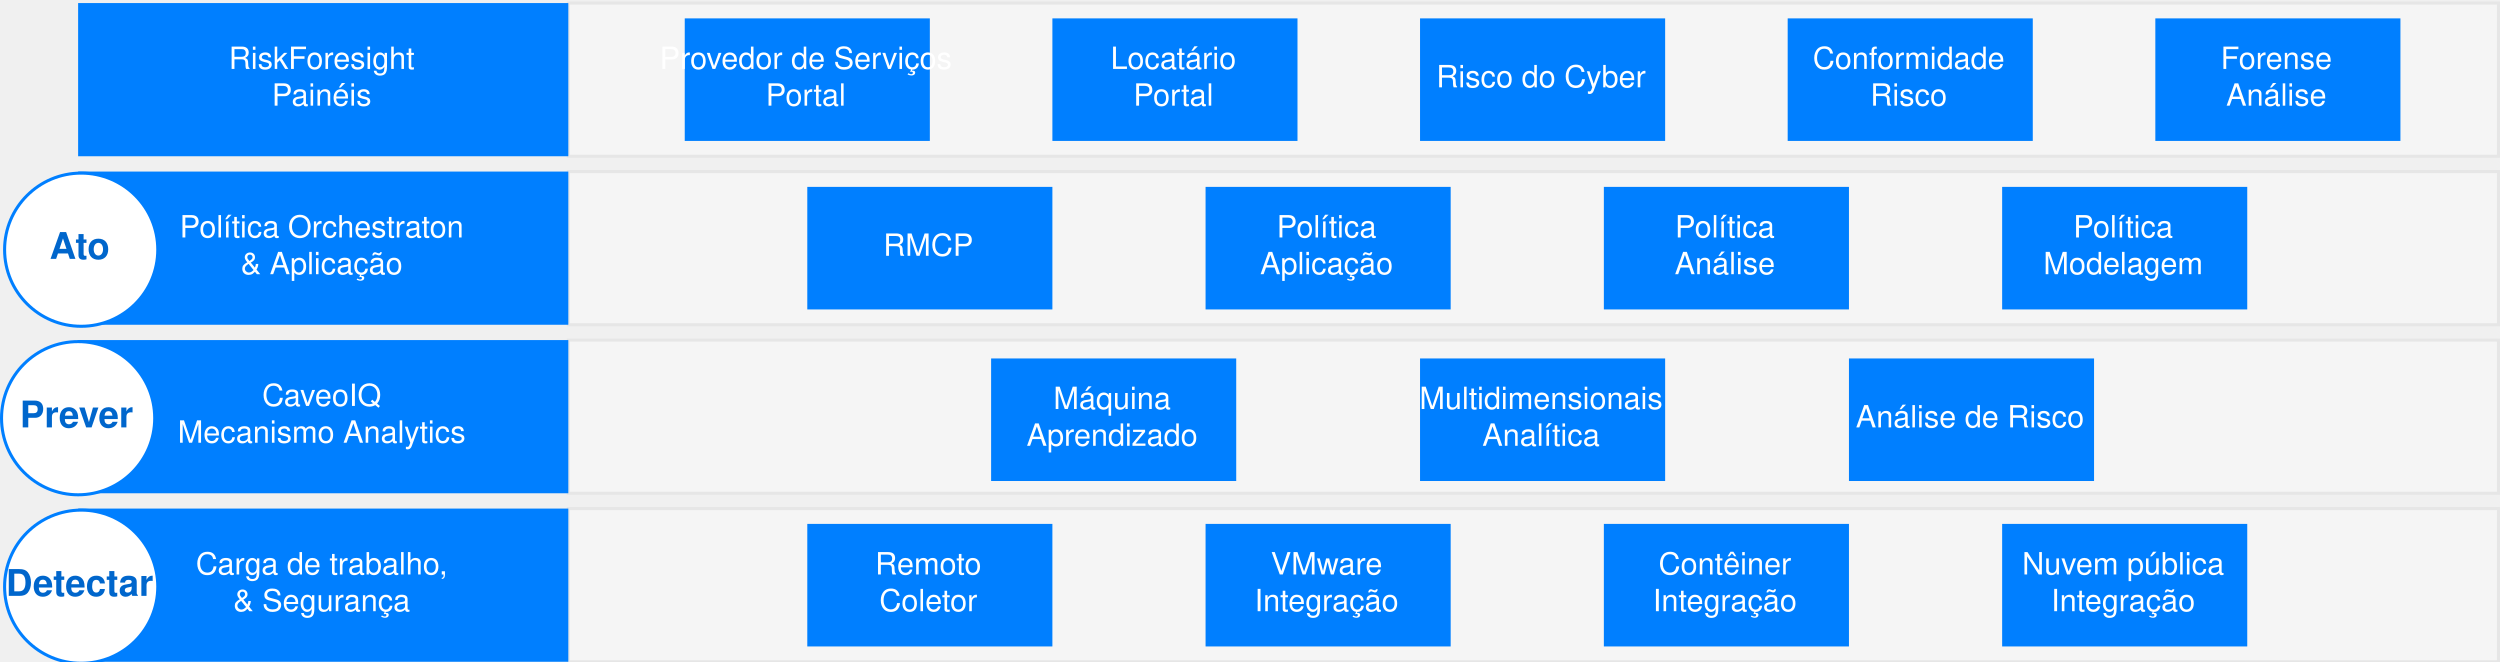
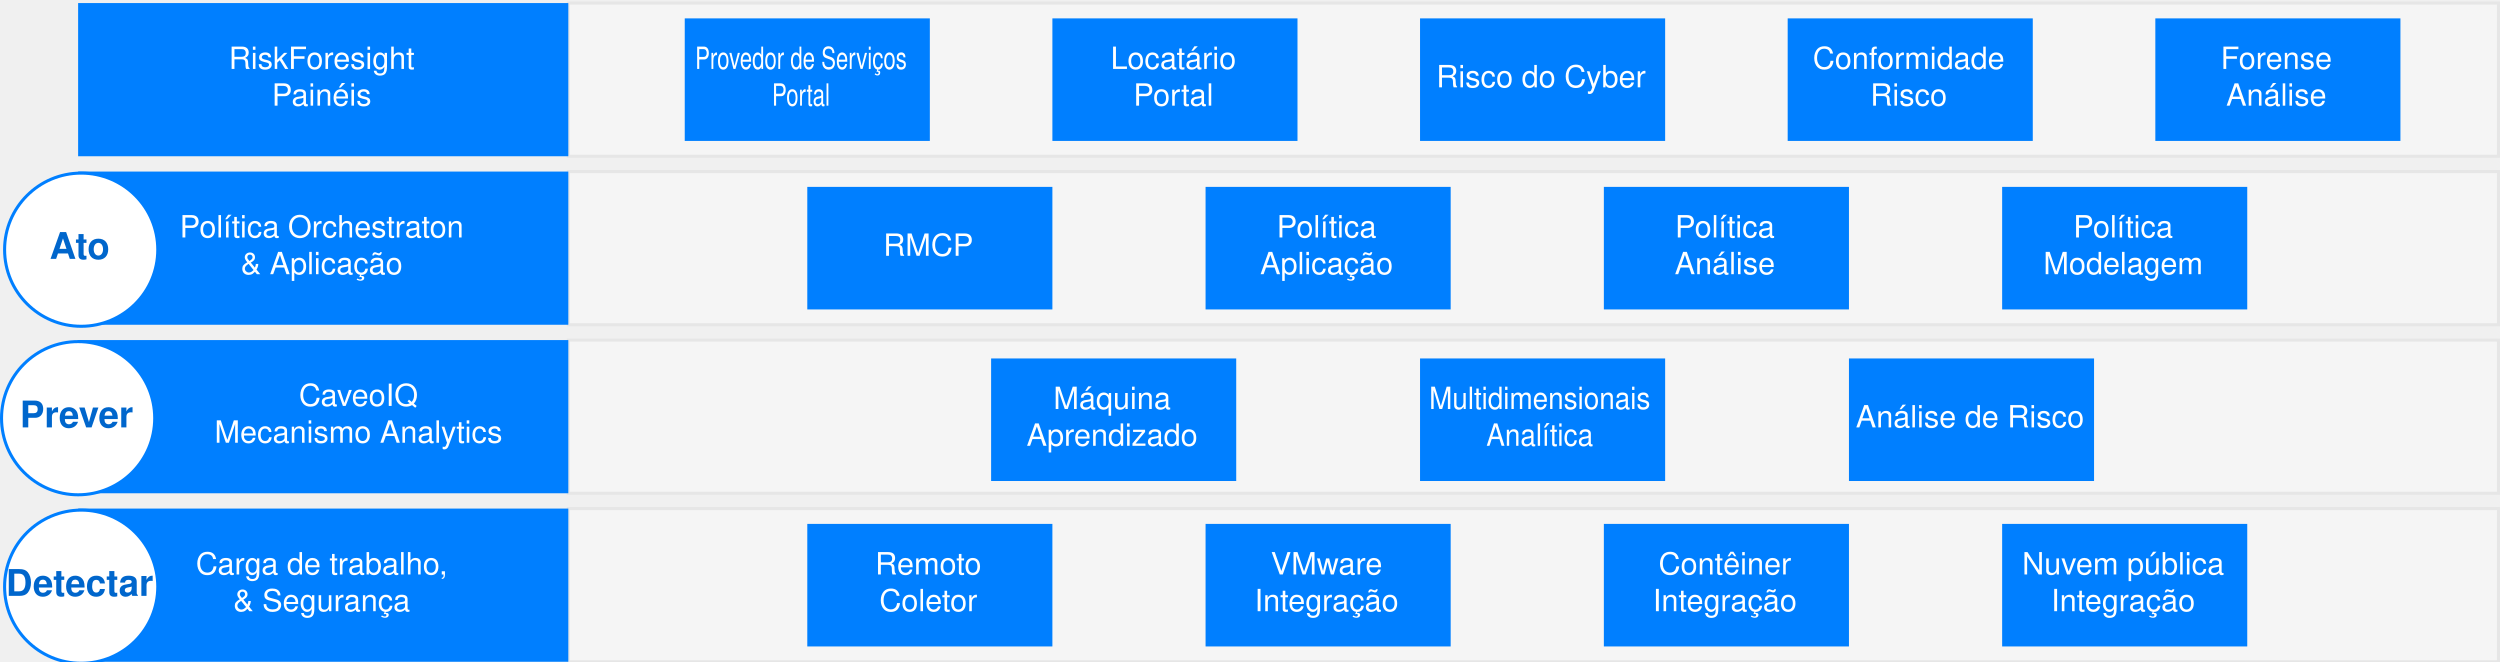
- <svg xmlns="http://www.w3.org/2000/svg" width="816px" height="216px" version="1.1" viewBox="-.5 -.5 816 216">
-   <g fill="#f5f5f5" pointer-events="none" stroke="#e6e6e6">
-     <rect x="185" y="165.5" width="630" height="50" />
-     <rect x="185" y="110.5" width="630" height="50" />
-     <rect x="185" y="55.5" width="630" height="50" />
-     <rect x="185" y=".5" width="630" height="50" />
+ <svg xmlns="http://www.w3.org/2000/svg" width="816px" height="216px" version="1.1" viewBox="-.5 -.5 816 216" id="svg2">
+   <defs id="defs190" />
+   <g fill="#f5f5f5" pointer-events="none" stroke="#e6e6e6" id="g6">
+     <rect x="185" y="165.5" width="630" height="50" id="rect8" />
+     <rect x="185" y="110.5" width="630" height="50" id="rect10" />
+     <rect x="185" y="55.5" width="630" height="50" id="rect12" />
+     <rect x="185" y=".5" width="630" height="50" id="rect14" />
  </g>
-   <rect x="25" y=".5" width="160" height="50" fill="#007fff" pointer-events="none" />
-   <g fill="#fff" font-family="Helvetica" font-size="10px" text-anchor="middle">
-     <text x="104.5" y="22">RiskForesight</text>
-     <text x="104.5" y="34">Painéis</text>
+   <rect x="25" y=".5" width="160" height="50" fill="#007fff" pointer-events="none" id="rect16" />
+   <g fill="#fff" font-family="Helvetica" font-size="10px" text-anchor="middle" id="g18">
+     <text x="104.5" y="22" id="text20">RiskForesight</text>
+     <text x="104.5" y="34" id="text22">Painéis</text>
  </g>
-   <rect x="25" y="55.5" width="160" height="50" fill="#007fff" pointer-events="none" />
-   <g fill="#fff" font-family="Helvetica" font-size="10px" text-anchor="middle">
-     <text x="104.5" y="77">Política Orchestraton</text>
-     <text x="104.5" y="89">&amp; Aplicação</text>
+   <rect x="25" y="55.5" width="160" height="50" fill="#007fff" pointer-events="none" id="rect24" />
+   <g fill="#fff" font-family="Helvetica" font-size="10px" text-anchor="middle" id="g26">
+     <text x="104.5" y="77" id="text28">Política Orchestraton</text>
+     <text x="104.5" y="89" id="text30">&amp; Aplicação</text>
  </g>
-   <rect x="25" y="110.5" width="160" height="50" fill="#007fff" pointer-events="none" />
-   <g fill="#fff" font-family="Helvetica" font-size="10px" text-anchor="middle">
-     <text x="104.5" y="132">CaveoIQ</text>
-     <text x="104.5" y="144">Mecanismo Analytics</text>
+   <rect x="25" y="110.5" width="160" height="50" fill="#007fff" pointer-events="none" id="rect32" />
+   <g font-size="10px" id="g34" transform="translate(12,0)" style="font-size:10px;font-family:Helvetica;text-anchor:middle;fill:#ffffff">
+     <text x="104.5" y="132" id="text36">CaveoIQ</text>
+     <text x="104.5" y="144" id="text38">Mecanismo Analytics</text>
  </g>
-   <rect x="25" y="165.5" width="160" height="50" fill="#007fff" pointer-events="none" />
-   <g fill="#fff" font-family="Helvetica" font-size="10px" text-anchor="middle">
-     <text x="104.5" y="187">Carga de trabalho,</text>
-     <text x="104.5" y="199">&amp; Segurança</text>
+   <rect x="25" y="165.5" width="160" height="50" fill="#007fff" pointer-events="none" id="rect40" />
+   <g fill="#fff" font-family="Helvetica" font-size="10px" text-anchor="middle" id="g42">
+     <text x="104.5" y="187" id="text44">Carga de trabalho,</text>
+     <text x="104.5" y="199" id="text46">&amp; Segurança</text>
  </g>
-   <rect x="223" y="5.5" width="80" height="40" fill="#007fff" pointer-events="none" />
-   <g fill="#fff" font-family="Helvetica" font-size="10px" text-anchor="middle">
-     <text x="262.5" y="22">Provedor de Serviços</text>
-     <text x="262.5" y="34">Portal</text>
+   <rect x="223" y="5.5" width="80" height="40" fill="#007fff" pointer-events="none" id="rect48" />
+   <g font-size="10px" id="g50" transform="matrix(0.72419,0,0,1,70.83677,0)" style="font-size:10px;font-family:Helvetica;text-anchor:middle;fill:#ffffff">
+     <text x="262.5" y="22" id="text52">Provedor de Serviços</text>
+     <text x="262.5" y="34" id="text54">Portal</text>
  </g>
-   <rect x="343" y="5.5" width="80" height="40" fill="#007fff" pointer-events="none" />
-   <g fill="#fff" font-family="Helvetica" font-size="10px" text-anchor="middle">
-     <text x="382.5" y="22">Locatário</text>
-     <text x="382.5" y="34">Portal</text>
+   <rect x="343" y="5.5" width="80" height="40" fill="#007fff" pointer-events="none" id="rect56" />
+   <g fill="#fff" font-family="Helvetica" font-size="10px" text-anchor="middle" id="g58">
+     <text x="382.5" y="22" id="text60">Locatário</text>
+     <text x="382.5" y="34" id="text62">Portal</text>
  </g>
-   <rect x="463" y="5.5" width="80" height="40" fill="#007fff" pointer-events="none" />
-   <g fill="#fff" font-family="Helvetica" font-size="10px" text-anchor="middle">
-     <text x="502.5" y="28">Risco do Cyber</text>
+   <rect x="463" y="5.5" width="80" height="40" fill="#007fff" pointer-events="none" id="rect64" />
+   <g fill="#fff" font-family="Helvetica" font-size="10px" text-anchor="middle" id="g66">
+     <text x="502.5" y="28" id="text68">Risco do Cyber</text>
  </g>
-   <rect x="583" y="5.5" width="80" height="40" fill="#007fff" pointer-events="none" />
-   <g fill="#fff" font-family="Helvetica" font-size="10px" text-anchor="middle">
-     <text x="622.5" y="22">Conformidade</text>
-     <text x="622.5" y="34">Risco</text>
+   <rect x="583" y="5.5" width="80" height="40" fill="#007fff" pointer-events="none" id="rect70" />
+   <g fill="#fff" font-family="Helvetica" font-size="10px" text-anchor="middle" id="g72">
+     <text x="622.5" y="22" id="text74">Conformidade</text>
+     <text x="622.5" y="34" id="text76">Risco</text>
  </g>
-   <rect x="703" y="5.5" width="80" height="40" fill="#007fff" pointer-events="none" />
-   <g fill="#fff" font-family="Helvetica" font-size="10px" text-anchor="middle">
-     <text x="742.5" y="22">Forense</text>
-     <text x="742.5" y="34">Análise</text>
+   <rect x="703" y="5.5" width="80" height="40" fill="#007fff" pointer-events="none" id="rect78" />
+   <g fill="#fff" font-family="Helvetica" font-size="10px" text-anchor="middle" id="g80">
+     <text x="742.5" y="22" id="text82">Forense</text>
+     <text x="742.5" y="34" id="text84">Análise</text>
  </g>
-   <rect x="263" y="60.5" width="80" height="40" fill="#007fff" pointer-events="none" />
-   <g fill="#fff" font-family="Helvetica" font-size="10px" text-anchor="middle">
-     <text x="302.5" y="83">RMCP</text>
+   <rect x="263" y="60.5" width="80" height="40" fill="#007fff" pointer-events="none" id="rect86" />
+   <g fill="#fff" font-family="Helvetica" font-size="10px" text-anchor="middle" id="g88">
+     <text x="302.5" y="83" id="text90">RMCP</text>
  </g>
-   <rect x="393" y="60.5" width="80" height="40" fill="#007fff" pointer-events="none" />
-   <g fill="#fff" font-family="Helvetica" font-size="10px" text-anchor="middle">
-     <text x="432.5" y="77">Política</text>
-     <text x="432.5" y="89">Aplicação</text>
+   <rect x="393" y="60.5" width="80" height="40" fill="#007fff" pointer-events="none" id="rect92" />
+   <g fill="#fff" font-family="Helvetica" font-size="10px" text-anchor="middle" id="g94">
+     <text x="432.5" y="77" id="text96">Política</text>
+     <text x="432.5" y="89" id="text98">Aplicação</text>
  </g>
-   <rect x="523" y="60.5" width="80" height="40" fill="#007fff" pointer-events="none" />
-   <g fill="#fff" font-family="Helvetica" font-size="10px" text-anchor="middle">
-     <text x="562.5" y="77">Política</text>
-     <text x="562.5" y="89">Análise</text>
+   <rect x="523" y="60.5" width="80" height="40" fill="#007fff" pointer-events="none" id="rect100" />
+   <g fill="#fff" font-family="Helvetica" font-size="10px" text-anchor="middle" id="g102">
+     <text x="562.5" y="77" id="text104">Política</text>
+     <text x="562.5" y="89" id="text106">Análise</text>
  </g>
-   <rect x="653" y="60.5" width="80" height="40" fill="#007fff" pointer-events="none" />
-   <g fill="#fff" font-family="Helvetica" font-size="10px" text-anchor="middle">
-     <text x="692.5" y="77">Política</text>
-     <text x="692.5" y="89">Modelagem</text>
+   <rect x="653" y="60.5" width="80" height="40" fill="#007fff" pointer-events="none" id="rect108" />
+   <g fill="#fff" font-family="Helvetica" font-size="10px" text-anchor="middle" id="g110">
+     <text x="692.5" y="77" id="text112">Política</text>
+     <text x="692.5" y="89" id="text114">Modelagem</text>
  </g>
-   <rect x="323" y="116.5" width="80" height="40" fill="#007fff" pointer-events="none" />
-   <g fill="#fff" font-family="Helvetica" font-size="10px" text-anchor="middle">
-     <text x="362.5" y="133">Máquina</text>
-     <text x="362.5" y="145">Aprendizado</text>
+   <rect x="323" y="116.5" width="80" height="40" fill="#007fff" pointer-events="none" id="rect116" />
+   <g fill="#fff" font-family="Helvetica" font-size="10px" text-anchor="middle" id="g118">
+     <text x="362.5" y="133" id="text120">Máquina</text>
+     <text x="362.5" y="145" id="text122">Aprendizado</text>
  </g>
-   <rect x="463" y="116.5" width="80" height="40" fill="#007fff" pointer-events="none" />
-   <g fill="#fff" font-family="Helvetica" font-size="10px" text-anchor="middle">
-     <text x="502.5" y="133">Multidimensionais</text>
-     <text x="502.5" y="145">Analítica</text>
+   <rect x="463" y="116.5" width="80" height="40" fill="#007fff" pointer-events="none" id="rect124" />
+   <g font-size="10px" id="g126" transform="matrix(0.9094231,0,0,1,45.08488,0)" style="font-size:10px;font-family:Helvetica;text-anchor:middle;fill:#ffffff">
+     <text x="502.5" y="133" id="text128">Multidimensionais</text>
+     <text x="502.5" y="145" id="text130">Analítica</text>
  </g>
-   <rect x="603" y="116.5" width="80" height="40" fill="#007fff" pointer-events="none" />
-   <g fill="#fff" font-family="Helvetica" font-size="10px" text-anchor="middle">
-     <text x="642.5" y="139">Análise de Risco</text>
+   <rect x="603" y="116.5" width="80" height="40" fill="#007fff" pointer-events="none" id="rect132" />
+   <g fill="#fff" font-family="Helvetica" font-size="10px" text-anchor="middle" id="g134">
+     <text x="642.5" y="139" id="text136">Análise de Risco</text>
  </g>
-   <rect x="263" y="170.5" width="80" height="40" fill="#007fff" pointer-events="none" />
-   <g fill="#fff" font-family="Helvetica" font-size="10px" text-anchor="middle">
-     <text x="302.5" y="187">Remoto</text>
-     <text x="302.5" y="199">Coletor</text>
+   <rect x="263" y="170.5" width="80" height="40" fill="#007fff" pointer-events="none" id="rect138" />
+   <g fill="#fff" font-family="Helvetica" font-size="10px" text-anchor="middle" id="g140">
+     <text x="302.5" y="187" id="text142">Remoto</text>
+     <text x="302.5" y="199" id="text144">Coletor</text>
  </g>
-   <rect x="393" y="170.5" width="80" height="40" fill="#007fff" pointer-events="none" />
-   <g fill="#fff" font-family="Helvetica" font-size="10px" text-anchor="middle">
-     <text x="432.5" y="187">VMware</text>
-     <text x="432.5" y="199">Integração</text>
+   <rect x="393" y="170.5" width="80" height="40" fill="#007fff" pointer-events="none" id="rect146" />
+   <g fill="#fff" font-family="Helvetica" font-size="10px" text-anchor="middle" id="g148">
+     <text x="432.5" y="187" id="text150">VMware</text>
+     <text x="432.5" y="199" id="text152">Integração</text>
  </g>
-   <rect x="523" y="170.5" width="80" height="40" fill="#007fff" pointer-events="none" />
-   <g fill="#fff" font-family="Helvetica" font-size="10px" text-anchor="middle">
-     <text x="562.5" y="187">Contêiner</text>
-     <text x="562.5" y="199">Integração</text>
+   <rect x="523" y="170.5" width="80" height="40" fill="#007fff" pointer-events="none" id="rect154" />
+   <g fill="#fff" font-family="Helvetica" font-size="10px" text-anchor="middle" id="g156">
+     <text x="562.5" y="187" id="text158">Contêiner</text>
+     <text x="562.5" y="199" id="text160">Integração</text>
  </g>
-   <rect x="653" y="170.5" width="80" height="40" fill="#007fff" pointer-events="none" />
-   <g fill="#fff" font-family="Helvetica" font-size="10px" text-anchor="middle">
-     <text x="692.5" y="187">Nuvem pública</text>
-     <text x="692.5" y="199">Integração</text>
+   <rect x="653" y="170.5" width="80" height="40" fill="#007fff" pointer-events="none" id="rect162" />
+   <g fill="#fff" font-family="Helvetica" font-size="10px" text-anchor="middle" id="g164">
+     <text x="692.5" y="187" id="text166">Nuvem pública</text>
+     <text x="692.5" y="199" id="text168">Integração</text>
  </g>
-   <ellipse cx="26" cy="191" rx="25" ry="25" fill="#fff" pointer-events="none" stroke="#007fff" />
-   <g fill="#06c" font-family="Helvetica" font-size="12px" font-weight="bold" text-anchor="middle">
-     <text x="25.5" y="194">Detectar</text>
+   <ellipse cx="26" cy="191" rx="25" ry="25" fill="#fff" pointer-events="none" stroke="#007fff" id="ellipse170" />
+   <g fill="#06c" font-family="Helvetica" font-size="12px" font-weight="bold" text-anchor="middle" id="g172">
+     <text x="25.5" y="194" id="text174">Detectar</text>
  </g>
-   <ellipse cx="25" cy="136" rx="25" ry="25" fill="#fff" pointer-events="none" stroke="#007fff" />
-   <g fill="#06c" font-family="Helvetica" font-size="12px" font-weight="bold" text-anchor="middle">
-     <text x="24.5" y="139">Prever</text>
+   <ellipse cx="25" cy="136" rx="25" ry="25" fill="#fff" pointer-events="none" stroke="#007fff" id="ellipse176" />
+   <g fill="#06c" font-family="Helvetica" font-size="12px" font-weight="bold" text-anchor="middle" id="g178">
+     <text x="24.5" y="139" id="text180">Prever</text>
  </g>
-   <ellipse cx="26" cy="81" rx="25" ry="25" fill="#fff" pointer-events="none" stroke="#007fff" />
-   <g fill="#06c" font-family="Helvetica" font-size="12px" font-weight="bold" text-anchor="middle">
-     <text x="25.5" y="84">Ato</text>
+   <ellipse cx="26" cy="81" rx="25" ry="25" fill="#fff" pointer-events="none" stroke="#007fff" id="ellipse182" />
+   <g fill="#06c" font-family="Helvetica" font-size="12px" font-weight="bold" text-anchor="middle" id="g184">
+     <text x="25.5" y="84" id="text186">Ato</text>
  </g>
</svg>
